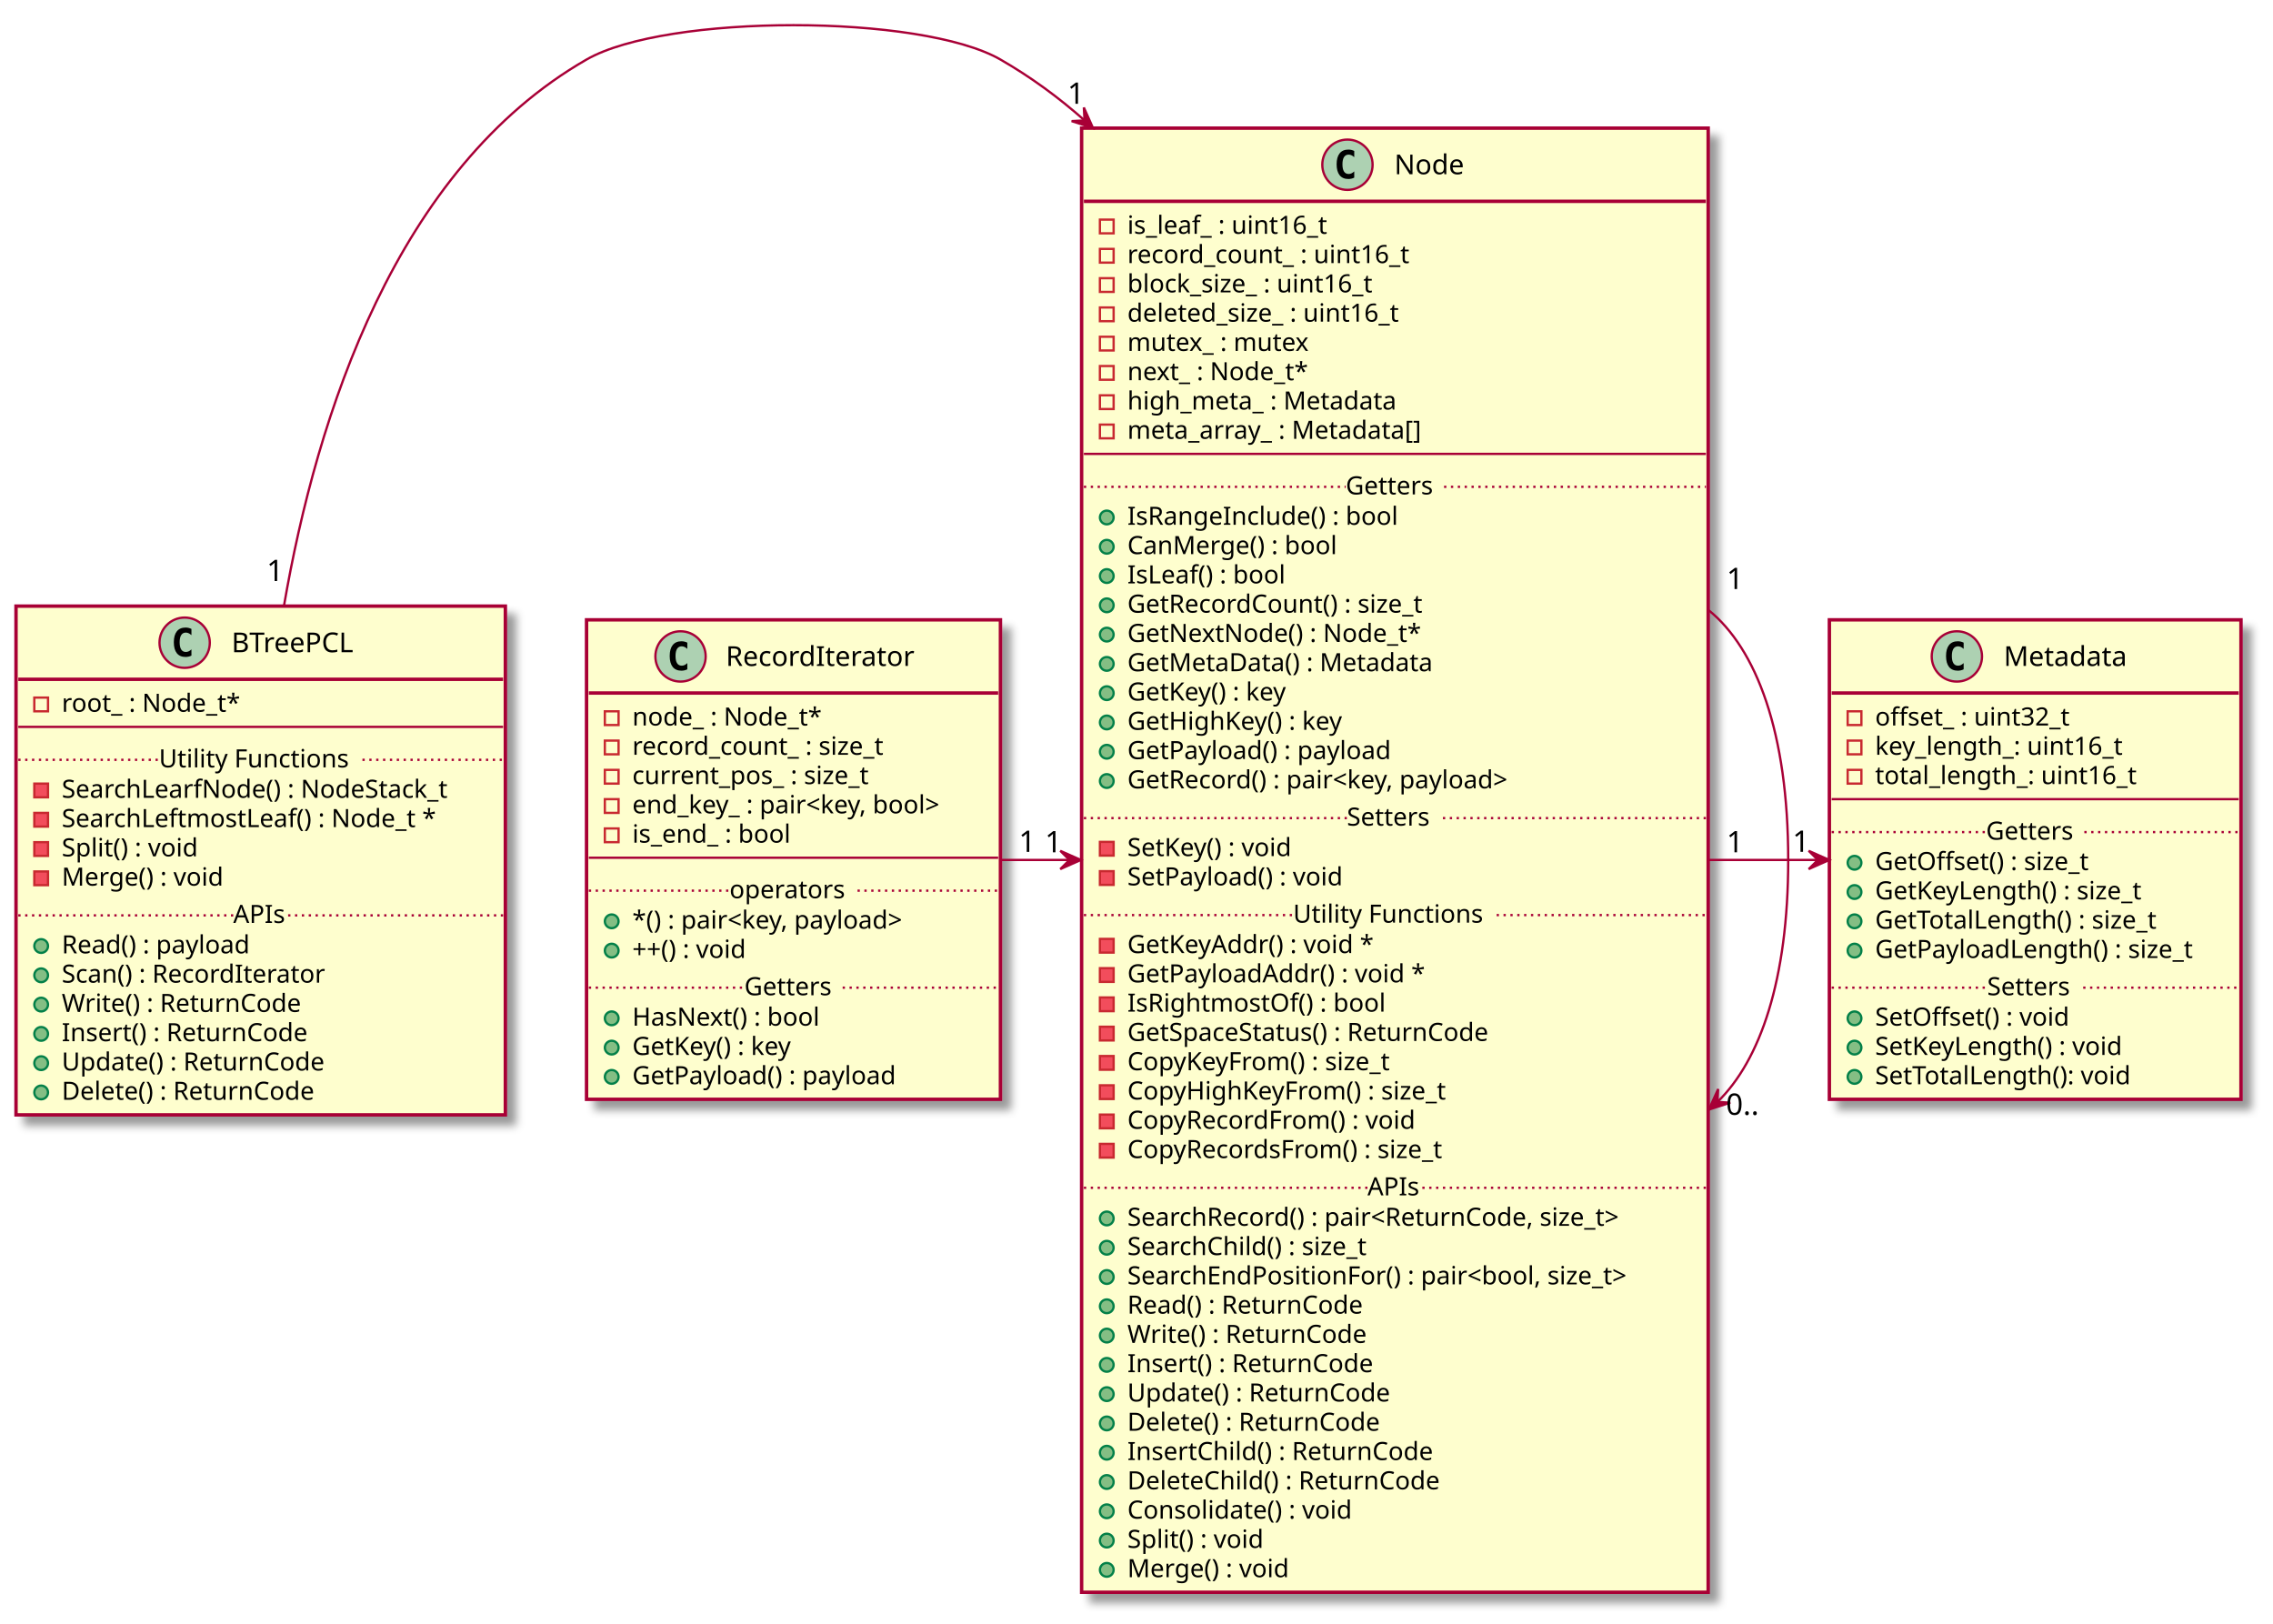
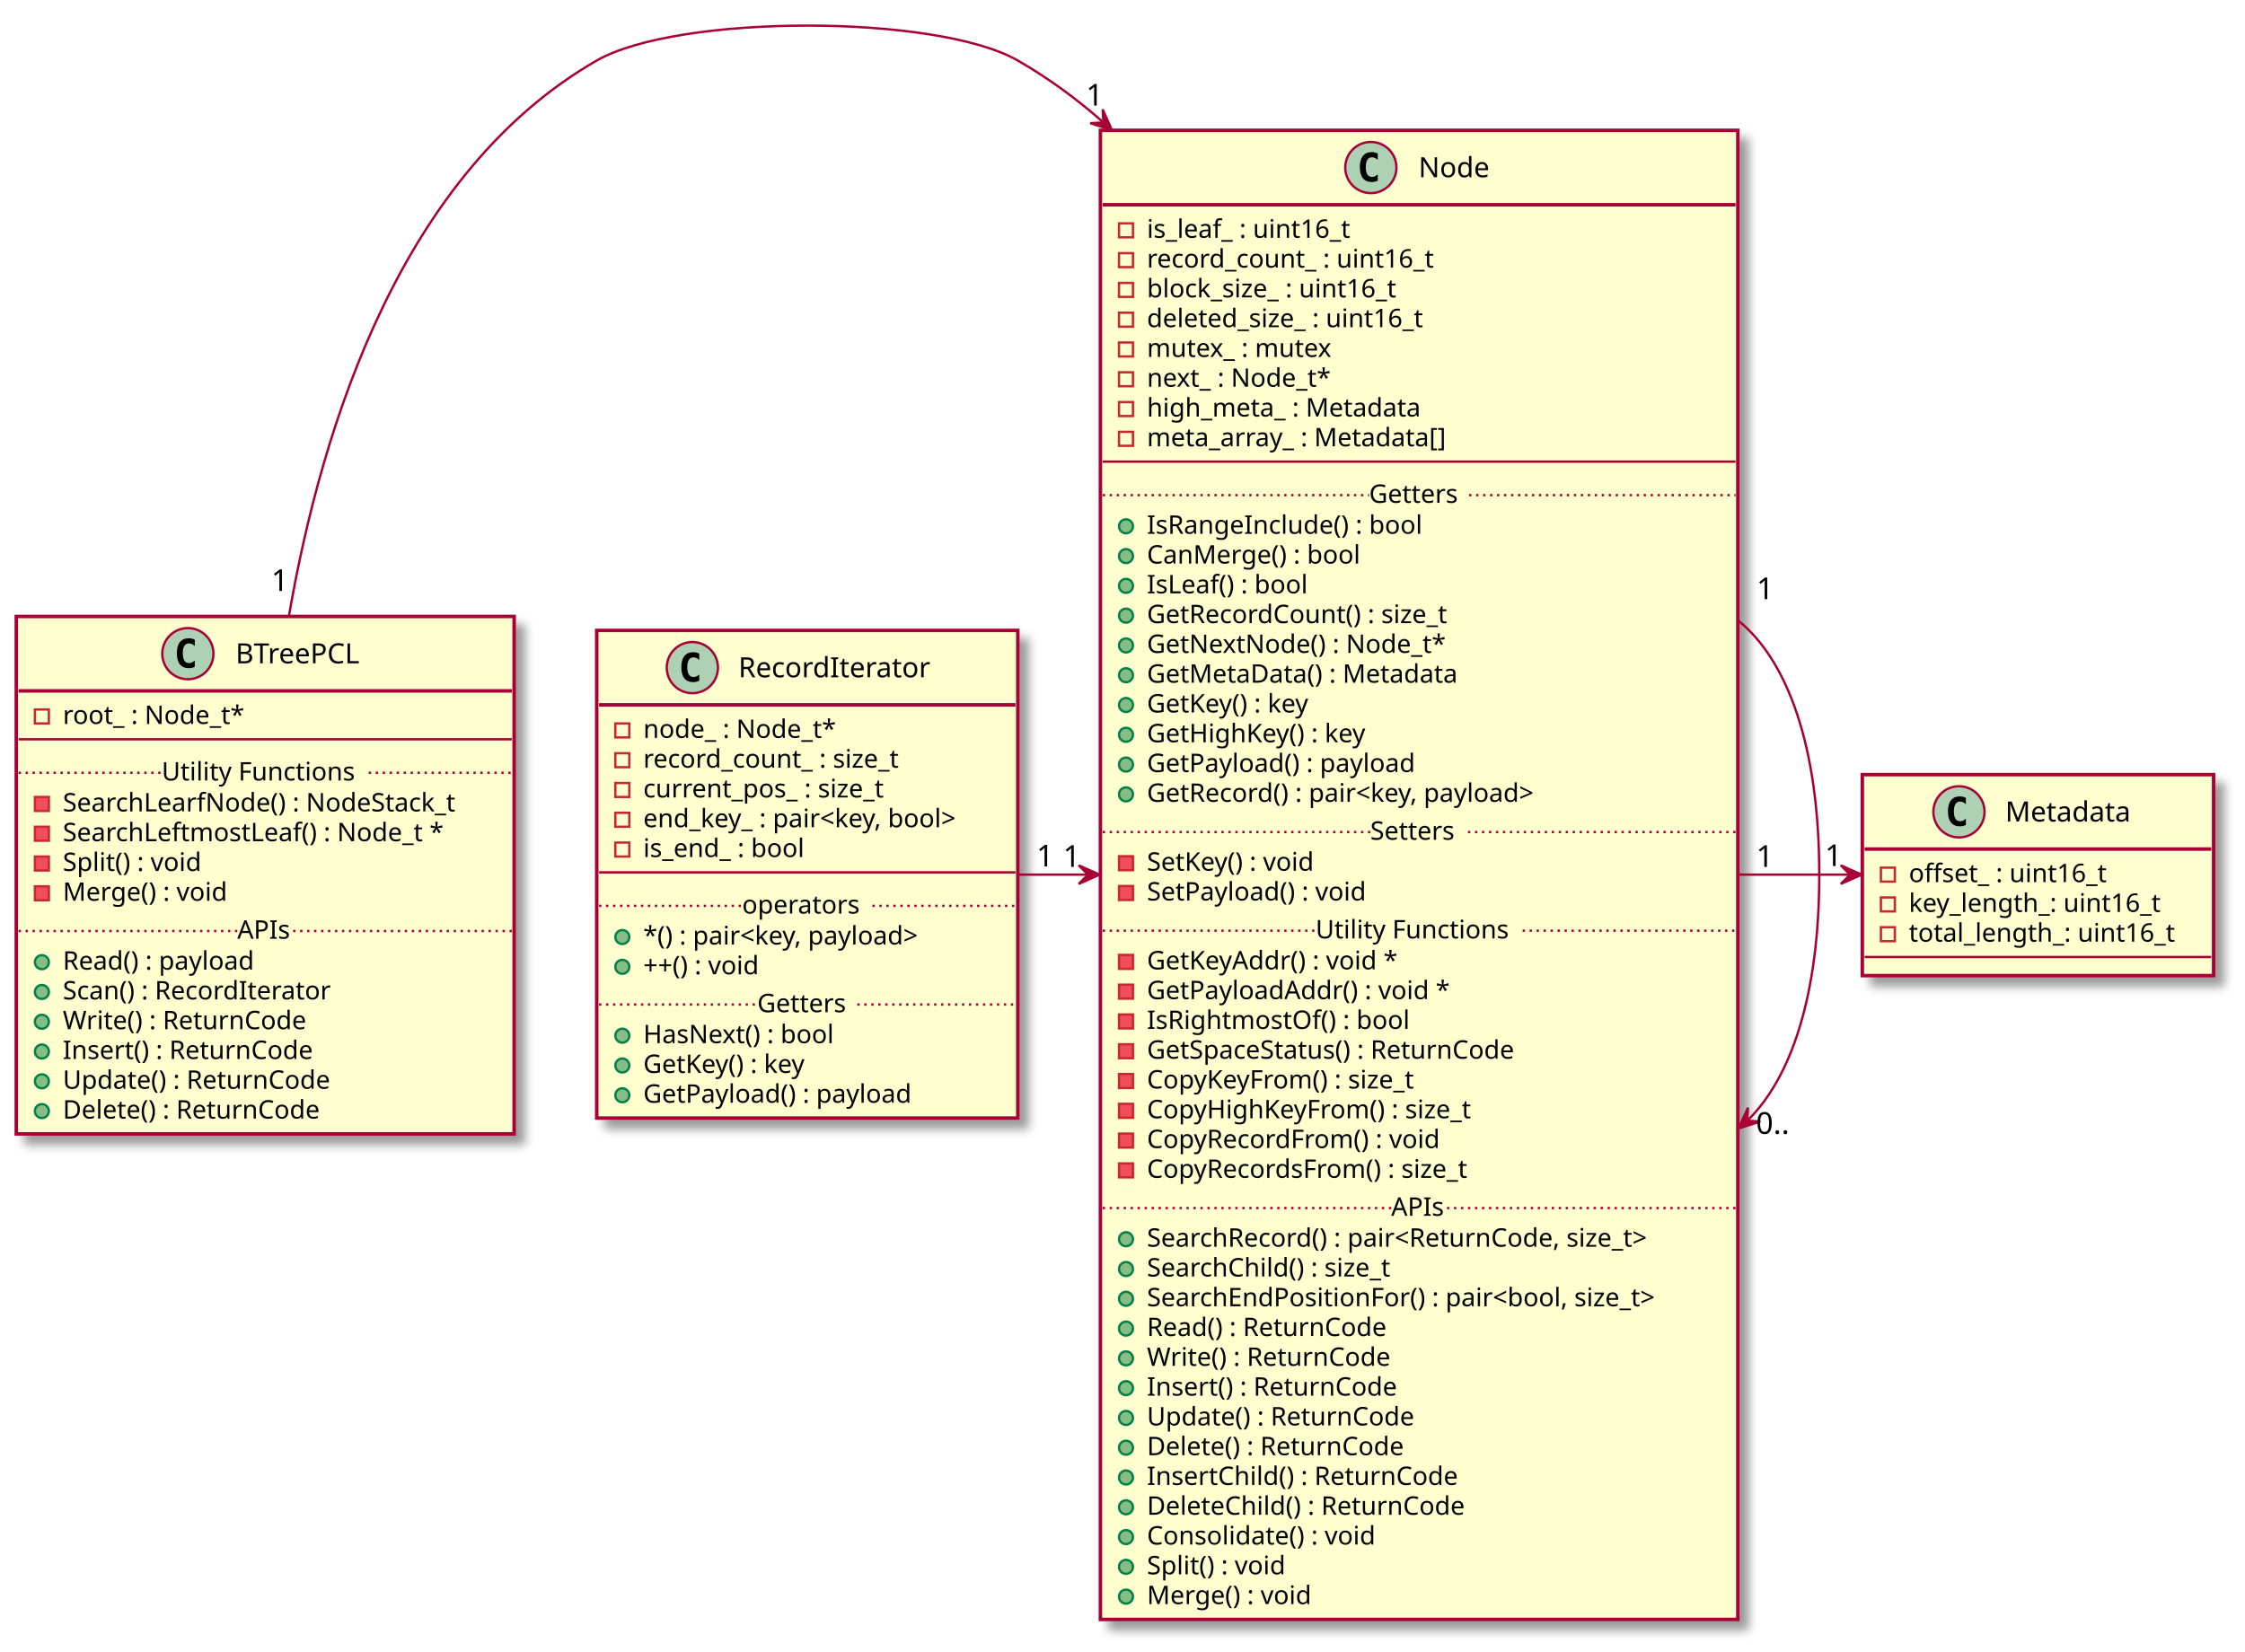
- <svg xmlns="http://www.w3.org/2000/svg" contentScriptType="application/ecmascript" contentStyleType="text/css" height="710px" preserveAspectRatio="none" style="width:994px;height:710px;background:#FFFFFF;" version="1.1" viewBox="0 0 994 710" width="994px" zoomAndPan="magnify">
+ <svg xmlns="http://www.w3.org/2000/svg" contentScriptType="application/ecmascript" contentStyleType="text/css" height="710px" preserveAspectRatio="none" style="width:965px;height:710px;background:#FFFFFF;" version="1.1" viewBox="0 0 965 710" width="965px" zoomAndPan="magnify">
  <defs>
-     <filter height="300%" id="f1mho56aim13l8" width="300%" x="-1" y="-1">
+     <filter height="300%" id="fu6dk1awl9c7l" width="300%" x="-1" y="-1">
      <feGaussianBlur result="blurOut" stdDeviation="2.0" />
      <feColorMatrix in="blurOut" result="blurOut2" type="matrix" values="0 0 0 0 0 0 0 0 0 0 0 0 0 0 0 0 0 0 .4 0" />
      <feOffset dx="4.0" dy="4.0" in="blurOut2" result="blurOut3" />
      <feBlend in="SourceGraphic" in2="blurOut3" mode="normal" />
    </filter>
  </defs>
  <g>
-     <rect codeLine="2" fill="#FEFECE" filter="url(#f1mho56aim13l8)" height="222.461" id="BTreePCL" style="stroke:#A80036;stroke-width:1.5;" width="214" x="7" y="265.03" />
+     <rect codeLine="2" fill="#FEFECE" filter="url(#fu6dk1awl9c7l)" height="222.461" id="BTreePCL" style="stroke:#A80036;stroke-width:1.5;" width="214" x="7" y="265.03" />
    <ellipse cx="80.75" cy="281.03" fill="#ADD1B2" rx="11" ry="11" style="stroke:#A80036;stroke-width:1.0;" />
    <path d="M83.719,286.671 Q83.141,286.967 82.5,287.108 Q81.859,287.264 81.156,287.264 Q78.656,287.264 77.328,285.624 Q76.016,283.967 76.016,280.842 Q76.016,277.717 77.328,276.061 Q78.656,274.405 81.156,274.405 Q81.859,274.405 82.5,274.561 Q83.156,274.717 83.719,275.014 L83.719,277.733 Q83.094,277.155 82.5,276.889 Q81.906,276.608 81.281,276.608 Q79.938,276.608 79.25,277.686 Q78.562,278.749 78.562,280.842 Q78.562,282.936 79.25,284.014 Q79.938,285.077 81.281,285.077 Q81.906,285.077 82.5,284.811 Q83.094,284.53 83.719,283.952 L83.719,286.671 Z " fill="#000000" />
    <text fill="#000000" font-family="sans-serif" font-size="12" lengthAdjust="spacing" textLength="58" x="101.25" y="285.184">BTreePCL</text>
    <line style="stroke:#A80036;stroke-width:1.5;" x1="8" x2="220" y1="297.03" y2="297.03" />
    <rect fill="none" height="6" style="stroke:#C82930;stroke-width:1.0;" width="6" x="15" y="305.03" />
    <text fill="#000000" font-family="sans-serif" font-size="11" lengthAdjust="spacing" textLength="86" x="27" y="311.24">root_ : Node_t*</text>
    <line style="stroke:#A80036;stroke-width:1.0;" x1="8" x2="220" y1="317.835" y2="317.835" />
    <rect fill="#F24D5C" height="6" style="stroke:#C82930;stroke-width:1.0;" width="6" x="15" y="342.639" />
    <text fill="#000000" font-family="sans-serif" font-size="11" lengthAdjust="spacing" textLength="188" x="27" y="348.85">SearchLearfNode() : NodeStack_t</text>
    <rect fill="#F24D5C" height="6" style="stroke:#C82930;stroke-width:1.0;" width="6" x="15" y="355.444" />
    <text fill="#000000" font-family="sans-serif" font-size="11" lengthAdjust="spacing" textLength="183" x="27" y="361.654">SearchLeftmostLeaf() : Node_t *</text>
    <rect fill="#F24D5C" height="6" style="stroke:#C82930;stroke-width:1.0;" width="6" x="15" y="368.249" />
    <text fill="#000000" font-family="sans-serif" font-size="11" lengthAdjust="spacing" textLength="68" x="27" y="374.459">Split() : void</text>
    <rect fill="#F24D5C" height="6" style="stroke:#C82930;stroke-width:1.0;" width="6" x="15" y="381.053" />
    <text fill="#000000" font-family="sans-serif" font-size="11" lengthAdjust="spacing" textLength="78" x="27" y="387.264">Merge() : void</text>
    <line style="stroke:#A80036;stroke-width:1.0;stroke-dasharray:1.0,2.0;" x1="8" x2="69.5" y1="332.237" y2="332.237" />
    <text fill="#000000" font-family="sans-serif" font-size="11" lengthAdjust="spacing" textLength="89" x="69.5" y="335.545">Utility Functions</text>
    <line style="stroke:#A80036;stroke-width:1.0;stroke-dasharray:1.0,2.0;" x1="158.5" x2="220" y1="332.237" y2="332.237" />
    <ellipse cx="18" cy="413.663" fill="#84BE84" rx="3" ry="3" style="stroke:#038048;stroke-width:1.0;" />
    <text fill="#000000" font-family="sans-serif" font-size="11" lengthAdjust="spacing" textLength="92" x="27" y="416.873">Read() : payload</text>
    <ellipse cx="18" cy="426.467" fill="#84BE84" rx="3" ry="3" style="stroke:#038048;stroke-width:1.0;" />
    <text fill="#000000" font-family="sans-serif" font-size="11" lengthAdjust="spacing" textLength="129" x="27" y="429.678">Scan() : RecordIterator</text>
    <ellipse cx="18" cy="439.272" fill="#84BE84" rx="3" ry="3" style="stroke:#038048;stroke-width:1.0;" />
    <text fill="#000000" font-family="sans-serif" font-size="11" lengthAdjust="spacing" textLength="114" x="27" y="442.483">Write() : ReturnCode</text>
    <ellipse cx="18" cy="452.077" fill="#84BE84" rx="3" ry="3" style="stroke:#038048;stroke-width:1.0;" />
    <text fill="#000000" font-family="sans-serif" font-size="11" lengthAdjust="spacing" textLength="119" x="27" y="455.287">Insert() : ReturnCode</text>
    <ellipse cx="18" cy="464.882" fill="#84BE84" rx="3" ry="3" style="stroke:#038048;stroke-width:1.0;" />
    <text fill="#000000" font-family="sans-serif" font-size="11" lengthAdjust="spacing" textLength="126" x="27" y="468.092">Update() : ReturnCode</text>
    <ellipse cx="18" cy="477.686" fill="#84BE84" rx="3" ry="3" style="stroke:#038048;stroke-width:1.0;" />
    <text fill="#000000" font-family="sans-serif" font-size="11" lengthAdjust="spacing" textLength="122" x="27" y="480.897">Delete() : ReturnCode</text>
    <line style="stroke:#A80036;stroke-width:1.0;stroke-dasharray:1.0,2.0;" x1="8" x2="102" y1="400.26" y2="400.26" />
    <text fill="#000000" font-family="sans-serif" font-size="11" lengthAdjust="spacing" textLength="24" x="102" y="403.569">APIs</text>
    <line style="stroke:#A80036;stroke-width:1.0;stroke-dasharray:1.0,2.0;" x1="126" x2="220" y1="400.26" y2="400.26" />
-     <rect codeLine="19" fill="#FEFECE" filter="url(#f1mho56aim13l8)" height="640.211" id="Node" style="stroke:#A80036;stroke-width:1.5;" width="274" x="473" y="56.03" />
+     <rect codeLine="19" fill="#FEFECE" filter="url(#fu6dk1awl9c7l)" height="640.211" id="Node" style="stroke:#A80036;stroke-width:1.5;" width="274" x="473" y="56.03" />
    <ellipse cx="589.25" cy="72.03" fill="#ADD1B2" rx="11" ry="11" style="stroke:#A80036;stroke-width:1.0;" />
    <path d="M592.219,77.671 Q591.641,77.968 591,78.108 Q590.359,78.264 589.656,78.264 Q587.156,78.264 585.828,76.624 Q584.516,74.968 584.516,71.843 Q584.516,68.718 585.828,67.061 Q587.156,65.405 589.656,65.405 Q590.359,65.405 591,65.561 Q591.656,65.718 592.219,66.014 L592.219,68.733 Q591.594,68.155 591,67.889 Q590.406,67.608 589.781,67.608 Q588.438,67.608 587.75,68.686 Q587.062,69.749 587.062,71.843 Q587.062,73.936 587.75,75.014 Q588.438,76.077 589.781,76.077 Q590.406,76.077 591,75.811 Q591.594,75.53 592.219,74.952 L592.219,77.671 Z " fill="#000000" />
    <text fill="#000000" font-family="sans-serif" font-size="12" lengthAdjust="spacing" textLength="33" x="609.75" y="76.184">Node</text>
    <line style="stroke:#A80036;stroke-width:1.5;" x1="474" x2="746" y1="88.03" y2="88.03" />
    <rect fill="none" height="6" style="stroke:#C82930;stroke-width:1.0;" width="6" x="481" y="96.03" />
    <text fill="#000000" font-family="sans-serif" font-size="11" lengthAdjust="spacing" textLength="100" x="493" y="102.24">is_leaf_ : uint16_t</text>
    <rect fill="none" height="6" style="stroke:#C82930;stroke-width:1.0;" width="6" x="481" y="108.835" />
    <text fill="#000000" font-family="sans-serif" font-size="11" lengthAdjust="spacing" textLength="137" x="493" y="115.045">record_count_ : uint16_t</text>
    <rect fill="none" height="6" style="stroke:#C82930;stroke-width:1.0;" width="6" x="481" y="121.639" />
    <text fill="#000000" font-family="sans-serif" font-size="11" lengthAdjust="spacing" textLength="120" x="493" y="127.85">block_size_ : uint16_t</text>
    <rect fill="none" height="6" style="stroke:#C82930;stroke-width:1.0;" width="6" x="481" y="134.444" />
    <text fill="#000000" font-family="sans-serif" font-size="11" lengthAdjust="spacing" textLength="133" x="493" y="140.655">deleted_size_ : uint16_t</text>
    <rect fill="none" height="6" style="stroke:#C82930;stroke-width:1.0;" width="6" x="481" y="147.249" />
    <text fill="#000000" font-family="sans-serif" font-size="11" lengthAdjust="spacing" textLength="88" x="493" y="153.459">mutex_ : mutex</text>
    <rect fill="none" height="6" style="stroke:#C82930;stroke-width:1.0;" width="6" x="481" y="160.053" />
    <text fill="#000000" font-family="sans-serif" font-size="11" lengthAdjust="spacing" textLength="87" x="493" y="166.264">next_ : Node_t*</text>
    <rect fill="none" height="6" style="stroke:#C82930;stroke-width:1.0;" width="6" x="481" y="172.858" />
    <text fill="#000000" font-family="sans-serif" font-size="11" lengthAdjust="spacing" textLength="129" x="493" y="179.069">high_meta_ : Metadata</text>
    <rect fill="none" height="6" style="stroke:#C82930;stroke-width:1.0;" width="6" x="481" y="185.663" />
    <text fill="#000000" font-family="sans-serif" font-size="11" lengthAdjust="spacing" textLength="143" x="493" y="191.873">meta_array_ : Metadata[]</text>
    <line style="stroke:#A80036;stroke-width:1.0;" x1="474" x2="746" y1="198.468" y2="198.468" />
    <ellipse cx="484" cy="226.272" fill="#84BE84" rx="3" ry="3" style="stroke:#038048;stroke-width:1.0;" />
    <text fill="#000000" font-family="sans-serif" font-size="11" lengthAdjust="spacing" textLength="129" x="493" y="229.483">IsRangeInclude() : bool</text>
    <ellipse cx="484" cy="239.077" fill="#84BE84" rx="3" ry="3" style="stroke:#038048;stroke-width:1.0;" />
    <text fill="#000000" font-family="sans-serif" font-size="11" lengthAdjust="spacing" textLength="101" x="493" y="242.287">CanMerge() : bool</text>
    <ellipse cx="484" cy="251.882" fill="#84BE84" rx="3" ry="3" style="stroke:#038048;stroke-width:1.0;" />
    <text fill="#000000" font-family="sans-serif" font-size="11" lengthAdjust="spacing" textLength="78" x="493" y="255.092">IsLeaf() : bool</text>
    <ellipse cx="484" cy="264.686" fill="#84BE84" rx="3" ry="3" style="stroke:#038048;stroke-width:1.0;" />
    <text fill="#000000" font-family="sans-serif" font-size="11" lengthAdjust="spacing" textLength="144" x="493" y="267.897">GetRecordCount() : size_t</text>
    <ellipse cx="484" cy="277.491" fill="#84BE84" rx="3" ry="3" style="stroke:#038048;stroke-width:1.0;" />
    <text fill="#000000" font-family="sans-serif" font-size="11" lengthAdjust="spacing" textLength="139" x="493" y="280.701">GetNextNode() : Node_t*</text>
    <ellipse cx="484" cy="290.296" fill="#84BE84" rx="3" ry="3" style="stroke:#038048;stroke-width:1.0;" />
    <text fill="#000000" font-family="sans-serif" font-size="11" lengthAdjust="spacing" textLength="145" x="493" y="293.506">GetMetaData() : Metadata</text>
    <ellipse cx="484" cy="303.1" fill="#84BE84" rx="3" ry="3" style="stroke:#038048;stroke-width:1.0;" />
    <text fill="#000000" font-family="sans-serif" font-size="11" lengthAdjust="spacing" textLength="79" x="493" y="306.311">GetKey() : key</text>
    <ellipse cx="484" cy="315.905" fill="#84BE84" rx="3" ry="3" style="stroke:#038048;stroke-width:1.0;" />
    <text fill="#000000" font-family="sans-serif" font-size="11" lengthAdjust="spacing" textLength="104" x="493" y="319.115">GetHighKey() : key</text>
    <ellipse cx="484" cy="328.71" fill="#84BE84" rx="3" ry="3" style="stroke:#038048;stroke-width:1.0;" />
    <text fill="#000000" font-family="sans-serif" font-size="11" lengthAdjust="spacing" textLength="128" x="493" y="331.92">GetPayload() : payload</text>
    <ellipse cx="484" cy="341.514" fill="#84BE84" rx="3" ry="3" style="stroke:#038048;stroke-width:1.0;" />
    <text fill="#000000" font-family="sans-serif" font-size="11" lengthAdjust="spacing" textLength="190" x="493" y="344.725">GetRecord() : pair&lt;key, payload&gt;</text>
    <line style="stroke:#A80036;stroke-width:1.0;stroke-dasharray:1.0,2.0;" x1="474" x2="588.5" y1="212.87" y2="212.87" />
    <text fill="#000000" font-family="sans-serif" font-size="11" lengthAdjust="spacing" textLength="43" x="588.5" y="216.178">Getters</text>
    <line style="stroke:#A80036;stroke-width:1.0;stroke-dasharray:1.0,2.0;" x1="631.5" x2="746" y1="212.87" y2="212.87" />
    <rect fill="#F24D5C" height="6" style="stroke:#C82930;stroke-width:1.0;" width="6" x="481" y="368.124" />
    <text fill="#000000" font-family="sans-serif" font-size="11" lengthAdjust="spacing" textLength="82" x="493" y="374.334">SetKey() : void</text>
    <rect fill="#F24D5C" height="6" style="stroke:#C82930;stroke-width:1.0;" width="6" x="481" y="380.928" />
    <text fill="#000000" font-family="sans-serif" font-size="11" lengthAdjust="spacing" textLength="106" x="493" y="387.139">SetPayload() : void</text>
    <line style="stroke:#A80036;stroke-width:1.0;stroke-dasharray:1.0,2.0;" x1="474" x2="589" y1="357.721" y2="357.721" />
    <text fill="#000000" font-family="sans-serif" font-size="11" lengthAdjust="spacing" textLength="42" x="589" y="361.029">Setters</text>
    <line style="stroke:#A80036;stroke-width:1.0;stroke-dasharray:1.0,2.0;" x1="631" x2="746" y1="357.721" y2="357.721" />
    <rect fill="#F24D5C" height="6" style="stroke:#C82930;stroke-width:1.0;" width="6" x="481" y="410.538" />
    <text fill="#000000" font-family="sans-serif" font-size="11" lengthAdjust="spacing" textLength="119" x="493" y="416.748">GetKeyAddr() : void *</text>
    <rect fill="#F24D5C" height="6" style="stroke:#C82930;stroke-width:1.0;" width="6" x="481" y="423.342" />
    <text fill="#000000" font-family="sans-serif" font-size="11" lengthAdjust="spacing" textLength="143" x="493" y="429.553">GetPayloadAddr() : void *</text>
    <rect fill="#F24D5C" height="6" style="stroke:#C82930;stroke-width:1.0;" width="6" x="481" y="436.147" />
    <text fill="#000000" font-family="sans-serif" font-size="11" lengthAdjust="spacing" textLength="124" x="493" y="442.358">IsRightmostOf() : bool</text>
    <rect fill="#F24D5C" height="6" style="stroke:#C82930;stroke-width:1.0;" width="6" x="481" y="448.952" />
    <text fill="#000000" font-family="sans-serif" font-size="11" lengthAdjust="spacing" textLength="178" x="493" y="455.162">GetSpaceStatus() : ReturnCode</text>
    <rect fill="#F24D5C" height="6" style="stroke:#C82930;stroke-width:1.0;" width="6" x="481" y="461.757" />
    <text fill="#000000" font-family="sans-serif" font-size="11" lengthAdjust="spacing" textLength="129" x="493" y="467.967">CopyKeyFrom() : size_t</text>
    <rect fill="#F24D5C" height="6" style="stroke:#C82930;stroke-width:1.0;" width="6" x="481" y="474.561" />
    <text fill="#000000" font-family="sans-serif" font-size="11" lengthAdjust="spacing" textLength="154" x="493" y="480.772">CopyHighKeyFrom() : size_t</text>
    <rect fill="#F24D5C" height="6" style="stroke:#C82930;stroke-width:1.0;" width="6" x="481" y="487.366" />
    <text fill="#000000" font-family="sans-serif" font-size="11" lengthAdjust="spacing" textLength="139" x="493" y="493.576">CopyRecordFrom() : void</text>
    <rect fill="#F24D5C" height="6" style="stroke:#C82930;stroke-width:1.0;" width="6" x="481" y="500.171" />
    <text fill="#000000" font-family="sans-serif" font-size="11" lengthAdjust="spacing" textLength="155" x="493" y="506.381">CopyRecordsFrom() : size_t</text>
    <line style="stroke:#A80036;stroke-width:1.0;stroke-dasharray:1.0,2.0;" x1="474" x2="565.5" y1="400.135" y2="400.135" />
    <text fill="#000000" font-family="sans-serif" font-size="11" lengthAdjust="spacing" textLength="89" x="565.5" y="403.444">Utility Functions</text>
    <line style="stroke:#A80036;stroke-width:1.0;stroke-dasharray:1.0,2.0;" x1="654.5" x2="746" y1="400.135" y2="400.135" />
    <ellipse cx="484" cy="532.78" fill="#84BE84" rx="3" ry="3" style="stroke:#038048;stroke-width:1.0;" />
    <text fill="#000000" font-family="sans-serif" font-size="11" lengthAdjust="spacing" textLength="245" x="493" y="535.99">SearchRecord() : pair&lt;ReturnCode, size_t&gt;</text>
    <ellipse cx="484" cy="545.585" fill="#84BE84" rx="3" ry="3" style="stroke:#038048;stroke-width:1.0;" />
    <text fill="#000000" font-family="sans-serif" font-size="11" lengthAdjust="spacing" textLength="120" x="493" y="548.795">SearchChild() : size_t</text>
    <ellipse cx="484" cy="558.389" fill="#84BE84" rx="3" ry="3" style="stroke:#038048;stroke-width:1.0;" />
    <text fill="#000000" font-family="sans-serif" font-size="11" lengthAdjust="spacing" textLength="248" x="493" y="561.6">SearchEndPositionFor() : pair&lt;bool, size_t&gt;</text>
    <ellipse cx="484" cy="571.194" fill="#84BE84" rx="3" ry="3" style="stroke:#038048;stroke-width:1.0;" />
    <text fill="#000000" font-family="sans-serif" font-size="11" lengthAdjust="spacing" textLength="114" x="493" y="574.404">Read() : ReturnCode</text>
    <ellipse cx="484" cy="583.999" fill="#84BE84" rx="3" ry="3" style="stroke:#038048;stroke-width:1.0;" />
    <text fill="#000000" font-family="sans-serif" font-size="11" lengthAdjust="spacing" textLength="114" x="493" y="587.209">Write() : ReturnCode</text>
    <ellipse cx="484" cy="596.803" fill="#84BE84" rx="3" ry="3" style="stroke:#038048;stroke-width:1.0;" />
    <text fill="#000000" font-family="sans-serif" font-size="11" lengthAdjust="spacing" textLength="119" x="493" y="600.014">Insert() : ReturnCode</text>
    <ellipse cx="484" cy="609.608" fill="#84BE84" rx="3" ry="3" style="stroke:#038048;stroke-width:1.0;" />
    <text fill="#000000" font-family="sans-serif" font-size="11" lengthAdjust="spacing" textLength="126" x="493" y="612.819">Update() : ReturnCode</text>
    <ellipse cx="484" cy="622.413" fill="#84BE84" rx="3" ry="3" style="stroke:#038048;stroke-width:1.0;" />
    <text fill="#000000" font-family="sans-serif" font-size="11" lengthAdjust="spacing" textLength="122" x="493" y="625.623">Delete() : ReturnCode</text>
    <ellipse cx="484" cy="635.217" fill="#84BE84" rx="3" ry="3" style="stroke:#038048;stroke-width:1.0;" />
    <text fill="#000000" font-family="sans-serif" font-size="11" lengthAdjust="spacing" textLength="147" x="493" y="638.428">InsertChild() : ReturnCode</text>
    <ellipse cx="484" cy="648.022" fill="#84BE84" rx="3" ry="3" style="stroke:#038048;stroke-width:1.0;" />
    <text fill="#000000" font-family="sans-serif" font-size="11" lengthAdjust="spacing" textLength="150" x="493" y="651.233">DeleteChild() : ReturnCode</text>
    <ellipse cx="484" cy="660.827" fill="#84BE84" rx="3" ry="3" style="stroke:#038048;stroke-width:1.0;" />
    <text fill="#000000" font-family="sans-serif" font-size="11" lengthAdjust="spacing" textLength="110" x="493" y="664.037">Consolidate() : void</text>
    <ellipse cx="484" cy="673.632" fill="#84BE84" rx="3" ry="3" style="stroke:#038048;stroke-width:1.0;" />
    <text fill="#000000" font-family="sans-serif" font-size="11" lengthAdjust="spacing" textLength="68" x="493" y="676.842">Split() : void</text>
    <ellipse cx="484" cy="686.436" fill="#84BE84" rx="3" ry="3" style="stroke:#038048;stroke-width:1.0;" />
    <text fill="#000000" font-family="sans-serif" font-size="11" lengthAdjust="spacing" textLength="78" x="493" y="689.647">Merge() : void</text>
    <line style="stroke:#A80036;stroke-width:1.0;stroke-dasharray:1.0,2.0;" x1="474" x2="598" y1="519.378" y2="519.378" />
    <text fill="#000000" font-family="sans-serif" font-size="11" lengthAdjust="spacing" textLength="24" x="598" y="522.686">APIs</text>
    <line style="stroke:#A80036;stroke-width:1.0;stroke-dasharray:1.0,2.0;" x1="622" x2="746" y1="519.378" y2="519.378" />
-     <rect codeLine="68" fill="#FEFECE" filter="url(#f1mho56aim13l8)" height="209.656" id="Metadata" style="stroke:#A80036;stroke-width:1.5;" width="180" x="800" y="271.03" />
-     <ellipse cx="855.75" cy="287.03" fill="#ADD1B2" rx="11" ry="11" style="stroke:#A80036;stroke-width:1.0;" />
-     <path d="M858.719,292.671 Q858.141,292.967 857.5,293.108 Q856.859,293.264 856.156,293.264 Q853.656,293.264 852.328,291.624 Q851.016,289.967 851.016,286.842 Q851.016,283.717 852.328,282.061 Q853.656,280.405 856.156,280.405 Q856.859,280.405 857.5,280.561 Q858.156,280.717 858.719,281.014 L858.719,283.733 Q858.094,283.155 857.5,282.889 Q856.906,282.608 856.281,282.608 Q854.938,282.608 854.25,283.686 Q853.562,284.749 853.562,286.842 Q853.562,288.936 854.25,290.014 Q854.938,291.077 856.281,291.077 Q856.906,291.077 857.5,290.811 Q858.094,290.53 858.719,289.952 L858.719,292.671 Z " fill="#000000" />
-     <text fill="#000000" font-family="sans-serif" font-size="12" lengthAdjust="spacing" textLength="60" x="876.25" y="291.184">Metadata</text>
-     <line style="stroke:#A80036;stroke-width:1.5;" x1="801" x2="979" y1="303.03" y2="303.03" />
-     <rect fill="none" height="6" style="stroke:#C82930;stroke-width:1.0;" width="6" x="808" y="311.03" />
-     <text fill="#000000" font-family="sans-serif" font-size="11" lengthAdjust="spacing" textLength="96" x="820" y="317.24">offset_ : uint32_t</text>
-     <rect fill="none" height="6" style="stroke:#C82930;stroke-width:1.0;" width="6" x="808" y="323.835" />
-     <text fill="#000000" font-family="sans-serif" font-size="11" lengthAdjust="spacing" textLength="119" x="820" y="330.045">key_length_: uint16_t</text>
-     <rect fill="none" height="6" style="stroke:#C82930;stroke-width:1.0;" width="6" x="808" y="336.639" />
-     <text fill="#000000" font-family="sans-serif" font-size="11" lengthAdjust="spacing" textLength="125" x="820" y="342.85">total_length_: uint16_t</text>
-     <line style="stroke:#A80036;stroke-width:1.0;" x1="801" x2="979" y1="349.444" y2="349.444" />
-     <ellipse cx="811" cy="377.249" fill="#84BE84" rx="3" ry="3" style="stroke:#038048;stroke-width:1.0;" />
-     <text fill="#000000" font-family="sans-serif" font-size="11" lengthAdjust="spacing" textLength="107" x="820" y="380.459">GetOffset() : size_t</text>
-     <ellipse cx="811" cy="390.053" fill="#84BE84" rx="3" ry="3" style="stroke:#038048;stroke-width:1.0;" />
-     <text fill="#000000" font-family="sans-serif" font-size="11" lengthAdjust="spacing" textLength="130" x="820" y="393.264">GetKeyLength() : size_t</text>
-     <ellipse cx="811" cy="402.858" fill="#84BE84" rx="3" ry="3" style="stroke:#038048;stroke-width:1.0;" />
-     <text fill="#000000" font-family="sans-serif" font-size="11" lengthAdjust="spacing" textLength="138" x="820" y="406.069">GetTotalLength() : size_t</text>
-     <ellipse cx="811" cy="415.663" fill="#84BE84" rx="3" ry="3" style="stroke:#038048;stroke-width:1.0;" />
-     <text fill="#000000" font-family="sans-serif" font-size="11" lengthAdjust="spacing" textLength="154" x="820" y="418.873">GetPayloadLength() : size_t</text>
-     <line style="stroke:#A80036;stroke-width:1.0;stroke-dasharray:1.0,2.0;" x1="801" x2="868.5" y1="363.846" y2="363.846" />
-     <text fill="#000000" font-family="sans-serif" font-size="11" lengthAdjust="spacing" textLength="43" x="868.5" y="367.154">Getters</text>
-     <line style="stroke:#A80036;stroke-width:1.0;stroke-dasharray:1.0,2.0;" x1="911.5" x2="979" y1="363.846" y2="363.846" />
-     <ellipse cx="811" cy="445.272" fill="#84BE84" rx="3" ry="3" style="stroke:#038048;stroke-width:1.0;" />
-     <text fill="#000000" font-family="sans-serif" font-size="11" lengthAdjust="spacing" textLength="97" x="820" y="448.483">SetOffset() : void</text>
-     <ellipse cx="811" cy="458.077" fill="#84BE84" rx="3" ry="3" style="stroke:#038048;stroke-width:1.0;" />
-     <text fill="#000000" font-family="sans-serif" font-size="11" lengthAdjust="spacing" textLength="120" x="820" y="461.287">SetKeyLength() : void</text>
-     <ellipse cx="811" cy="470.882" fill="#84BE84" rx="3" ry="3" style="stroke:#038048;stroke-width:1.0;" />
-     <text fill="#000000" font-family="sans-serif" font-size="11" lengthAdjust="spacing" textLength="124" x="820" y="474.092">SetTotalLength(): void</text>
-     <line style="stroke:#A80036;stroke-width:1.0;stroke-dasharray:1.0,2.0;" x1="801" x2="869" y1="431.87" y2="431.87" />
-     <text fill="#000000" font-family="sans-serif" font-size="11" lengthAdjust="spacing" textLength="42" x="869" y="435.178">Setters</text>
-     <line style="stroke:#A80036;stroke-width:1.0;stroke-dasharray:1.0,2.0;" x1="911" x2="979" y1="431.87" y2="431.87" />
-     <rect codeLine="84" fill="#FEFECE" filter="url(#f1mho56aim13l8)" height="209.656" id="RecordIterator" style="stroke:#A80036;stroke-width:1.5;" width="181" x="256.5" y="271.03" />
+     <rect codeLine="68" fill="#FEFECE" filter="url(#fu6dk1awl9c7l)" height="86.414" id="Metadata" style="stroke:#A80036;stroke-width:1.5;" width="151" x="800.5" y="333.03" />
+     <ellipse cx="842.05" cy="349.03" fill="#ADD1B2" rx="11" ry="11" style="stroke:#A80036;stroke-width:1.0;" />
+     <path d="M845.019,354.671 Q844.441,354.967 843.8,355.108 Q843.159,355.264 842.456,355.264 Q839.956,355.264 838.628,353.624 Q837.316,351.967 837.316,348.842 Q837.316,345.717 838.628,344.061 Q839.956,342.405 842.456,342.405 Q843.159,342.405 843.8,342.561 Q844.456,342.717 845.019,343.014 L845.019,345.733 Q844.394,345.155 843.8,344.889 Q843.206,344.608 842.581,344.608 Q841.237,344.608 840.55,345.686 Q839.862,346.749 839.862,348.842 Q839.862,350.936 840.55,352.014 Q841.237,353.077 842.581,353.077 Q843.206,353.077 843.8,352.811 Q844.394,352.53 845.019,351.952 L845.019,354.671 Z " fill="#000000" />
+     <text fill="#000000" font-family="sans-serif" font-size="12" lengthAdjust="spacing" textLength="60" x="861.95" y="353.184">Metadata</text>
+     <line style="stroke:#A80036;stroke-width:1.5;" x1="801.5" x2="950.5" y1="365.03" y2="365.03" />
+     <rect fill="none" height="6" style="stroke:#C82930;stroke-width:1.0;" width="6" x="808.5" y="373.03" />
+     <text fill="#000000" font-family="sans-serif" font-size="11" lengthAdjust="spacing" textLength="96" x="820.5" y="379.24">offset_ : uint16_t</text>
+     <rect fill="none" height="6" style="stroke:#C82930;stroke-width:1.0;" width="6" x="808.5" y="385.835" />
+     <text fill="#000000" font-family="sans-serif" font-size="11" lengthAdjust="spacing" textLength="119" x="820.5" y="392.045">key_length_: uint16_t</text>
+     <rect fill="none" height="6" style="stroke:#C82930;stroke-width:1.0;" width="6" x="808.5" y="398.639" />
+     <text fill="#000000" font-family="sans-serif" font-size="11" lengthAdjust="spacing" textLength="125" x="820.5" y="404.85">total_length_: uint16_t</text>
+     <line style="stroke:#A80036;stroke-width:1.0;" x1="801.5" x2="950.5" y1="411.444" y2="411.444" />
+     <rect codeLine="75" fill="#FEFECE" filter="url(#fu6dk1awl9c7l)" height="209.656" id="RecordIterator" style="stroke:#A80036;stroke-width:1.5;" width="181" x="256.5" y="271.03" />
    <ellipse cx="297.6" cy="287.03" fill="#ADD1B2" rx="11" ry="11" style="stroke:#A80036;stroke-width:1.0;" />
    <path d="M300.569,292.671 Q299.991,292.967 299.35,293.108 Q298.709,293.264 298.006,293.264 Q295.506,293.264 294.178,291.624 Q292.866,289.967 292.866,286.842 Q292.866,283.717 294.178,282.061 Q295.506,280.405 298.006,280.405 Q298.709,280.405 299.35,280.561 Q300.006,280.717 300.569,281.014 L300.569,283.733 Q299.944,283.155 299.35,282.889 Q298.756,282.608 298.131,282.608 Q296.788,282.608 296.1,283.686 Q295.413,284.749 295.413,286.842 Q295.413,288.936 296.1,290.014 Q296.788,291.077 298.131,291.077 Q298.756,291.077 299.35,290.811 Q299.944,290.53 300.569,289.952 L300.569,292.671 Z " fill="#000000" />
    <text fill="#000000" font-family="sans-serif" font-size="12" lengthAdjust="spacing" textLength="91" x="317.4" y="291.184">RecordIterator</text>
    <line style="stroke:#A80036;stroke-width:1.5;" x1="257.5" x2="436.5" y1="303.03" y2="303.03" />
    <rect fill="none" height="6" style="stroke:#C82930;stroke-width:1.0;" width="6" x="264.5" y="311.03" />
    <text fill="#000000" font-family="sans-serif" font-size="11" lengthAdjust="spacing" textLength="91" x="276.5" y="317.24">node_ : Node_t*</text>
    <rect fill="none" height="6" style="stroke:#C82930;stroke-width:1.0;" width="6" x="264.5" y="323.835" />
    <text fill="#000000" font-family="sans-serif" font-size="11" lengthAdjust="spacing" textLength="124" x="276.5" y="330.045">record_count_ : size_t</text>
    <rect fill="none" height="6" style="stroke:#C82930;stroke-width:1.0;" width="6" x="264.5" y="336.639" />
    <text fill="#000000" font-family="sans-serif" font-size="11" lengthAdjust="spacing" textLength="118" x="276.5" y="342.85">current_pos_ : size_t</text>
    <rect fill="none" height="6" style="stroke:#C82930;stroke-width:1.0;" width="6" x="264.5" y="349.444" />
    <text fill="#000000" font-family="sans-serif" font-size="11" lengthAdjust="spacing" textLength="155" x="276.5" y="355.654">end_key_ : pair&lt;key, bool&gt;</text>
    <rect fill="none" height="6" style="stroke:#C82930;stroke-width:1.0;" width="6" x="264.5" y="362.249" />
    <text fill="#000000" font-family="sans-serif" font-size="11" lengthAdjust="spacing" textLength="79" x="276.5" y="368.459">is_end_ : bool</text>
    <line style="stroke:#A80036;stroke-width:1.0;" x1="257.5" x2="436.5" y1="375.053" y2="375.053" />
    <ellipse cx="267.5" cy="402.858" fill="#84BE84" rx="3" ry="3" style="stroke:#038048;stroke-width:1.0;" />
    <text fill="#000000" font-family="sans-serif" font-size="11" lengthAdjust="spacing" textLength="137" x="276.5" y="406.069">*() : pair&lt;key, payload&gt;</text>
    <ellipse cx="267.5" cy="415.663" fill="#84BE84" rx="3" ry="3" style="stroke:#038048;stroke-width:1.0;" />
    <text fill="#000000" font-family="sans-serif" font-size="11" lengthAdjust="spacing" textLength="61" x="276.5" y="418.873">++() : void</text>
    <line style="stroke:#A80036;stroke-width:1.0;stroke-dasharray:1.0,2.0;" x1="257.5" x2="319" y1="389.456" y2="389.456" />
    <text fill="#000000" font-family="sans-serif" font-size="11" lengthAdjust="spacing" textLength="56" x="319" y="392.764">operators</text>
    <line style="stroke:#A80036;stroke-width:1.0;stroke-dasharray:1.0,2.0;" x1="375" x2="436.5" y1="389.456" y2="389.456" />
    <ellipse cx="267.5" cy="445.272" fill="#84BE84" rx="3" ry="3" style="stroke:#038048;stroke-width:1.0;" />
    <text fill="#000000" font-family="sans-serif" font-size="11" lengthAdjust="spacing" textLength="91" x="276.5" y="448.483">HasNext() : bool</text>
    <ellipse cx="267.5" cy="458.077" fill="#84BE84" rx="3" ry="3" style="stroke:#038048;stroke-width:1.0;" />
    <text fill="#000000" font-family="sans-serif" font-size="11" lengthAdjust="spacing" textLength="79" x="276.5" y="461.287">GetKey() : key</text>
    <ellipse cx="267.5" cy="470.882" fill="#84BE84" rx="3" ry="3" style="stroke:#038048;stroke-width:1.0;" />
    <text fill="#000000" font-family="sans-serif" font-size="11" lengthAdjust="spacing" textLength="128" x="276.5" y="474.092">GetPayload() : payload</text>
    <line style="stroke:#A80036;stroke-width:1.0;stroke-dasharray:1.0,2.0;" x1="257.5" x2="325.5" y1="431.87" y2="431.87" />
    <text fill="#000000" font-family="sans-serif" font-size="11" lengthAdjust="spacing" textLength="43" x="325.5" y="435.178">Getters</text>
    <line style="stroke:#A80036;stroke-width:1.0;stroke-dasharray:1.0,2.0;" x1="368.5" x2="436.5" y1="431.87" y2="431.87" />
-     <path codeLine="100" d="M124.17,264.98 C138.53,181.6 173.16,73.9 256.5,26.03 C291.38,6 402.62,6 437.5,26.03 C450.69,33.61 462.9,42.55 474.19,52.56 " fill="none" id="BTreePCL-to-Node" style="stroke:#A80036;stroke-width:1.0;" />
+     <path codeLine="91" d="M124.17,264.98 C138.53,181.6 173.16,73.9 256.5,26.03 C291.38,6 402.62,6 437.5,26.03 C450.69,33.61 462.9,42.55 474.19,52.56 " fill="none" id="BTreePCL-to-Node" style="stroke:#A80036;stroke-width:1.0;" />
    <polygon fill="#A80036" points="477.99,56,473.976,47.006,474.274,52.655,468.625,52.953,477.99,56" style="stroke:#A80036;stroke-width:1.0;" />
    <text fill="#000000" font-family="sans-serif" font-size="13" lengthAdjust="spacing" textLength="8" x="116.585" y="254.071">1</text>
    <text fill="#000000" font-family="sans-serif" font-size="13" lengthAdjust="spacing" textLength="8" x="466.802" y="45.389">1</text>
-     <path codeLine="101" d="M747.27,376.03 C763.04,376.03 778.82,376.03 794.6,376.03 " fill="none" id="Node-to-Metadata" style="stroke:#A80036;stroke-width:1.0;" />
-     <polygon fill="#A80036" points="799.95,376.03,790.95,372.03,794.95,376.03,790.95,380.03,799.95,376.03" style="stroke:#A80036;stroke-width:1.0;" />
-     <text fill="#000000" font-family="sans-serif" font-size="13" lengthAdjust="spacing" textLength="8" x="754.996" y="372.685">1</text>
-     <text fill="#000000" font-family="sans-serif" font-size="13" lengthAdjust="spacing" textLength="8" x="783.868" y="372.473">1</text>
-     <path codeLine="102" d="M747.3,266.89 C767.98,283.71 782,320.09 782,376.03 C782,428.47 769.68,463.72 751.1,481.79 " fill="none" id="Node-to-Node" style="stroke:#A80036;stroke-width:1.0;" />
+     <path codeLine="92" d="M747.16,376.03 C763.06,376.03 778.96,376.03 794.86,376.03 " fill="none" id="Node-to-Metadata" style="stroke:#A80036;stroke-width:1.0;" />
+     <polygon fill="#A80036" points="800.25,376.03,791.25,372.03,795.25,376.03,791.25,380.03,800.25,376.03" style="stroke:#A80036;stroke-width:1.0;" />
+     <text fill="#000000" font-family="sans-serif" font-size="13" lengthAdjust="spacing" textLength="8" x="754.88" y="372.685">1</text>
+     <text fill="#000000" font-family="sans-serif" font-size="13" lengthAdjust="spacing" textLength="8" x="784.4" y="372.345">1</text>
+     <path codeLine="93" d="M747.3,266.89 C767.98,283.71 782,320.09 782,376.03 C782,428.47 769.68,463.72 751.1,481.79 " fill="none" id="Node-to-Node" style="stroke:#A80036;stroke-width:1.0;" />
    <polygon fill="#A80036" points="747.3,485.17,756.678,482.16,751.03,481.84,751.35,476.192,747.3,485.17" style="stroke:#A80036;stroke-width:1.0;" />
    <text fill="#000000" font-family="sans-serif" font-size="13" lengthAdjust="spacing" textLength="8" x="755.027" y="257.576">1</text>
    <text fill="#000000" font-family="sans-serif" font-size="13" lengthAdjust="spacing" textLength="16" x="754.792" y="487.476">0..</text>
-     <path codeLine="103" d="M437.66,376.03 C447.6,376.03 457.54,376.03 467.47,376.03 " fill="none" id="RecordIterator-to-Node" style="stroke:#A80036;stroke-width:1.0;" />
+     <path codeLine="94" d="M437.66,376.03 C447.6,376.03 457.54,376.03 467.47,376.03 " fill="none" id="RecordIterator-to-Node" style="stroke:#A80036;stroke-width:1.0;" />
    <polygon fill="#A80036" points="472.67,376.03,463.67,372.03,467.67,376.03,463.67,380.03,472.67,376.03" style="stroke:#A80036;stroke-width:1.0;" />
    <text fill="#000000" font-family="sans-serif" font-size="13" lengthAdjust="spacing" textLength="8" x="445.499" y="372.495">1</text>
    <text fill="#000000" font-family="sans-serif" font-size="13" lengthAdjust="spacing" textLength="8" x="456.941" y="372.685">1</text>
  </g>
</svg>
